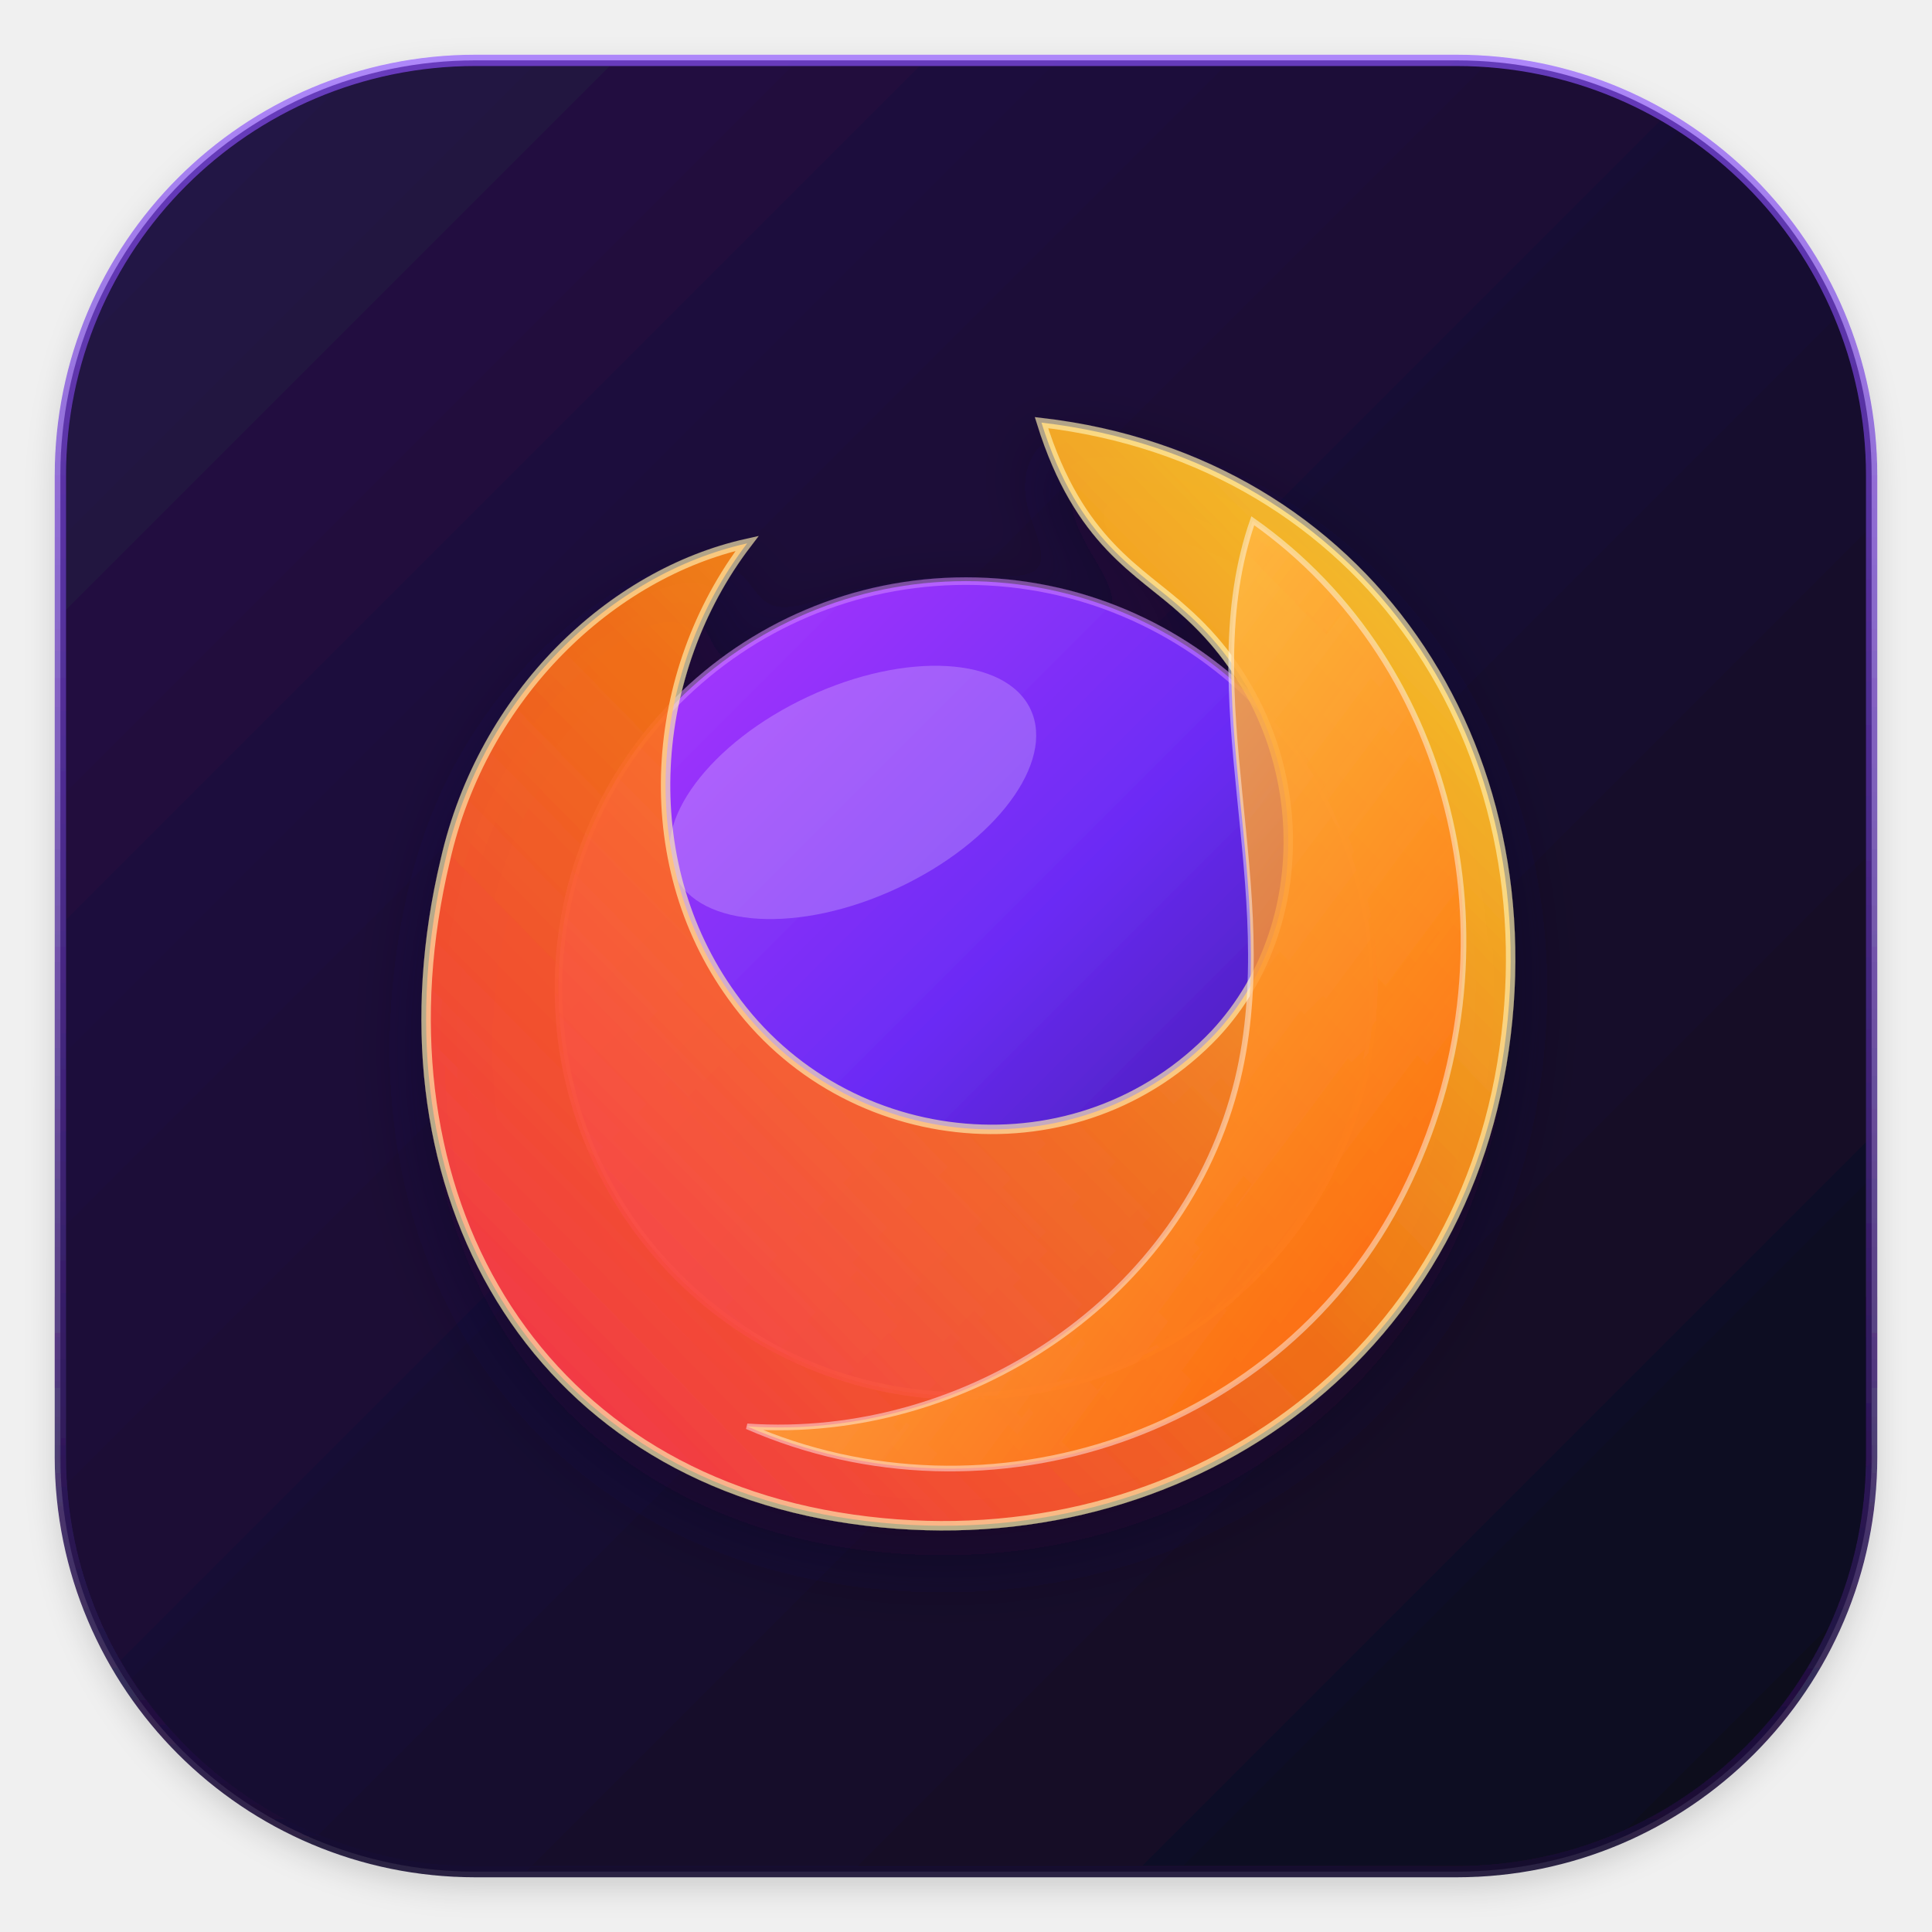
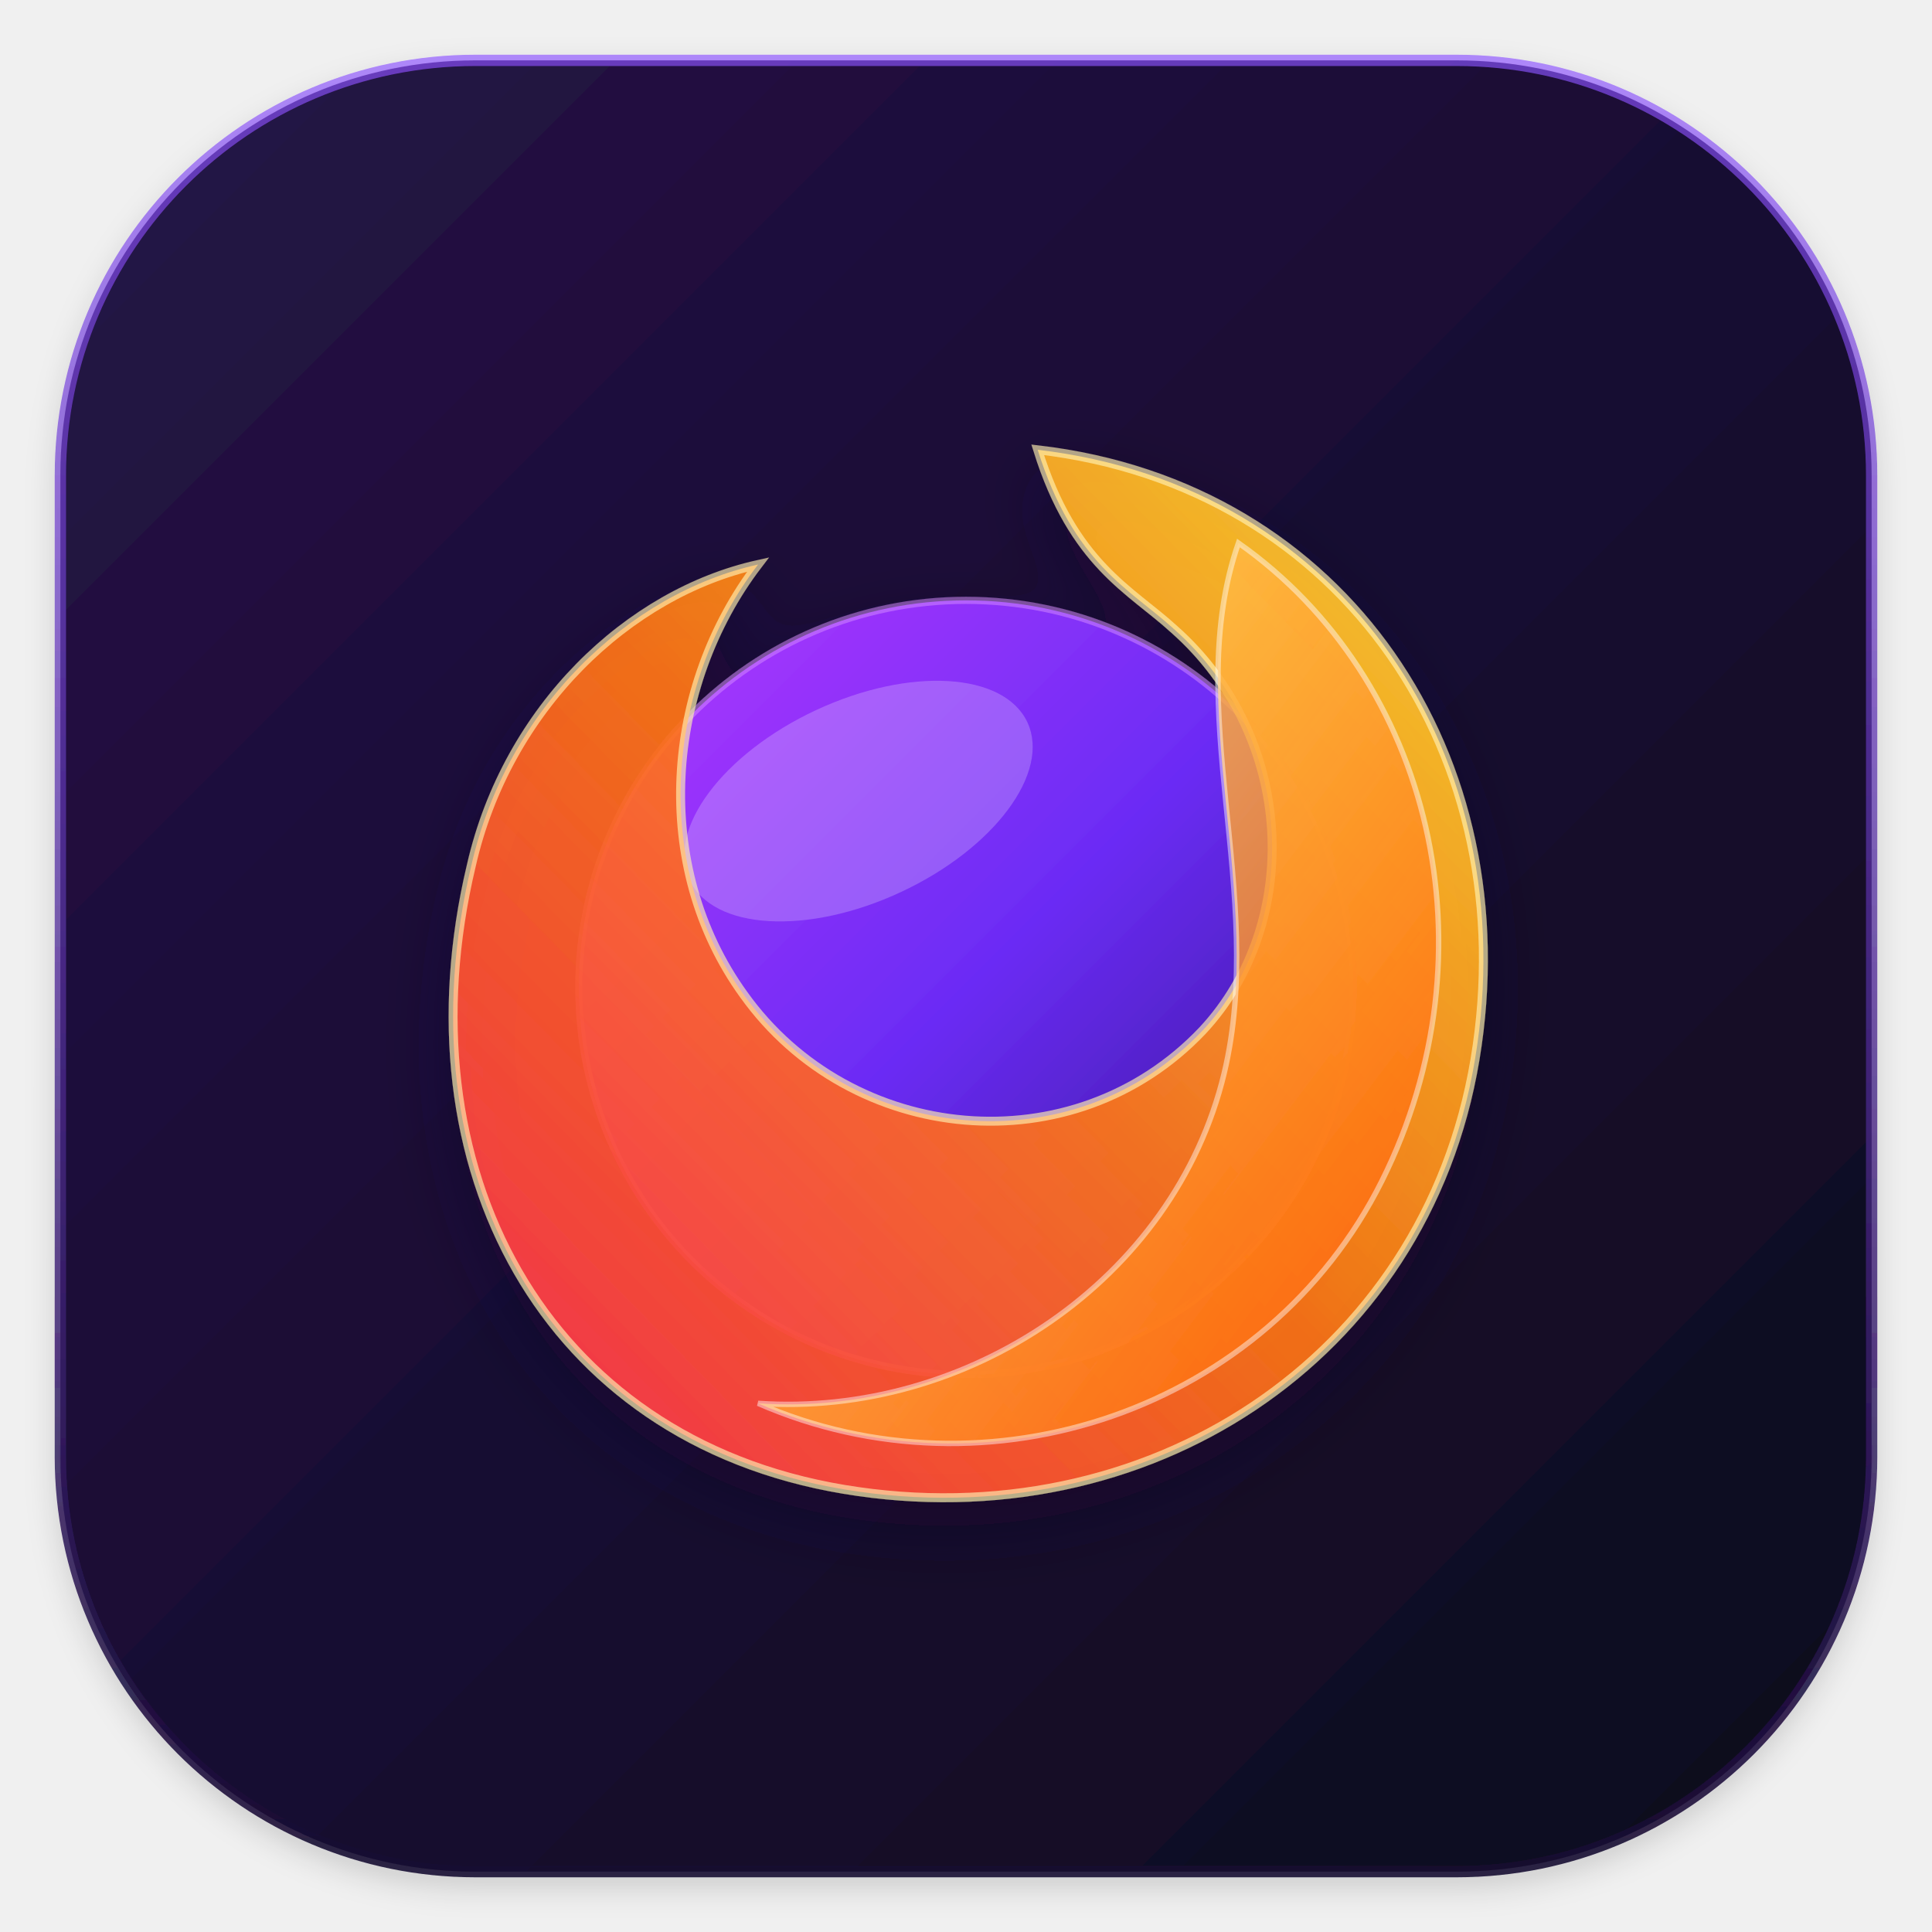
<svg xmlns="http://www.w3.org/2000/svg" viewBox="0 0 512 512" width="100%" height="100%">
  <defs>
    <filter id="ff-base-shadow" x="-15%" y="-10%" width="130%" height="135%">
      <feDropShadow dx="0" dy="14" stdDeviation="16" flood-color="#0E0521" flood-opacity="0.30" />
      <feDropShadow dx="0" dy="3" stdDeviation="4" flood-color="#0E0521" flood-opacity="0.15" />
    </filter>
    <filter id="ff-glow" x="-20%" y="-20%" width="140%" height="145%">
      <feDropShadow dx="0" dy="8" stdDeviation="10" flood-color="#1A052E" flood-opacity="0.4" />
    </filter>
    <linearGradient id="ff-bg" x1="0%" y1="0%" x2="100%" y2="100%">
      <stop offset="0%" stop-color="#261447" />
      <stop offset="55%" stop-color="#170B30" />
      <stop offset="100%" stop-color="#0D061C" />
    </linearGradient>
    <linearGradient id="ff-border" x1="0%" y1="0%" x2="0%" y2="100%">
      <stop offset="0%" stop-color="#8C52FF" stop-opacity="0.65" />
      <stop offset="100%" stop-color="#170B30" stop-opacity="0.9" />
    </linearGradient>
    <linearGradient id="ff-globe" x1="0%" y1="0%" x2="100%" y2="100%">
      <stop offset="0%" stop-color="#B538FF" />
      <stop offset="50%" stop-color="#6B2CF5" />
      <stop offset="100%" stop-color="#29127D" />
    </linearGradient>
    <linearGradient id="ff-tail-main" x1="0%" y1="100%" x2="100%" y2="0%">
      <stop offset="0%" stop-color="#FF2957" stop-opacity="0.94" />
      <stop offset="50%" stop-color="#FF7714" stop-opacity="0.92" />
      <stop offset="100%" stop-color="#FFDD33" stop-opacity="0.95" />
    </linearGradient>
    <linearGradient id="ff-tail-inner" x1="0%" y1="0%" x2="100%" y2="100%">
      <stop offset="0%" stop-color="#FFF066" stop-opacity="0.88" />
      <stop offset="100%" stop-color="#FF5500" stop-opacity="0.78" />
    </linearGradient>
  </defs>
  <rect x="16" y="16" width="480" height="480" rx="110" ry="110" fill="url(#ff-bg)" stroke="url(#ff-border)" stroke-width="3" filter="url(#ff-base-shadow)" />
-   <g filter="url(#ff-glow)">
-     <circle cx="256" cy="262" r="108" fill="url(#ff-globe)" stroke="#D68FFF" stroke-opacity="0.5" stroke-width="2" />
-     <ellipse cx="226" cy="210" rx="52" ry="28" transform="rotate(-25 226 210)" fill="#FFFFFF" opacity="0.22" />
-     <path d="M 276 112              C 362 122, 412 198, 398 282              C 384 366, 306 416, 222 402              C 138 388, 98 312, 118 228              C 128 184, 162 152, 198 144              C 172 178, 168 228, 194 264              C 224 306, 286 312, 322 274              C 350 244, 348 192, 314 162              C 302 151, 286 144, 276 112 Z" fill="url(#ff-tail-main)" stroke="#FFF2B2" stroke-opacity="0.65" stroke-width="2.5" />
-     <path d="M 332 138              C 386 176, 404 252, 372 316              C 340 380, 262 406, 198 378              C 256 382, 314 344, 328 286              C 340 236, 316 184, 332 138 Z" fill="url(#ff-tail-inner)" stroke="#FFFFFF" stroke-opacity="0.45" stroke-width="1.5" />
+   <g transform="translate(256, 256) scale(0.95) translate(-256, -256)">
+     <g filter="url(#ff-glow)">
+       <circle cx="256" cy="262" r="108" fill="url(#ff-globe)" stroke="#D68FFF" stroke-opacity="0.5" stroke-width="2" />
+       <ellipse cx="226" cy="210" rx="52" ry="28" transform="rotate(-25 226 210)" fill="#FFFFFF" opacity="0.22" />
+       <path d="M 276 112              C 362 122, 412 198, 398 282              C 384 366, 306 416, 222 402              C 138 388, 98 312, 118 228              C 128 184, 162 152, 198 144              C 172 178, 168 228, 194 264              C 224 306, 286 312, 322 274              C 350 244, 348 192, 314 162              C 302 151, 286 144, 276 112 Z" fill="url(#ff-tail-main)" stroke="#FFF2B2" stroke-opacity="0.65" stroke-width="2.5" />
+       <path d="M 332 138              C 386 176, 404 252, 372 316              C 340 380, 262 406, 198 378              C 256 382, 314 344, 328 286              C 340 236, 316 184, 332 138 Z" fill="url(#ff-tail-inner)" stroke="#FFFFFF" stroke-opacity="0.45" stroke-width="1.5" />
+     </g>
  </g>
</svg>
